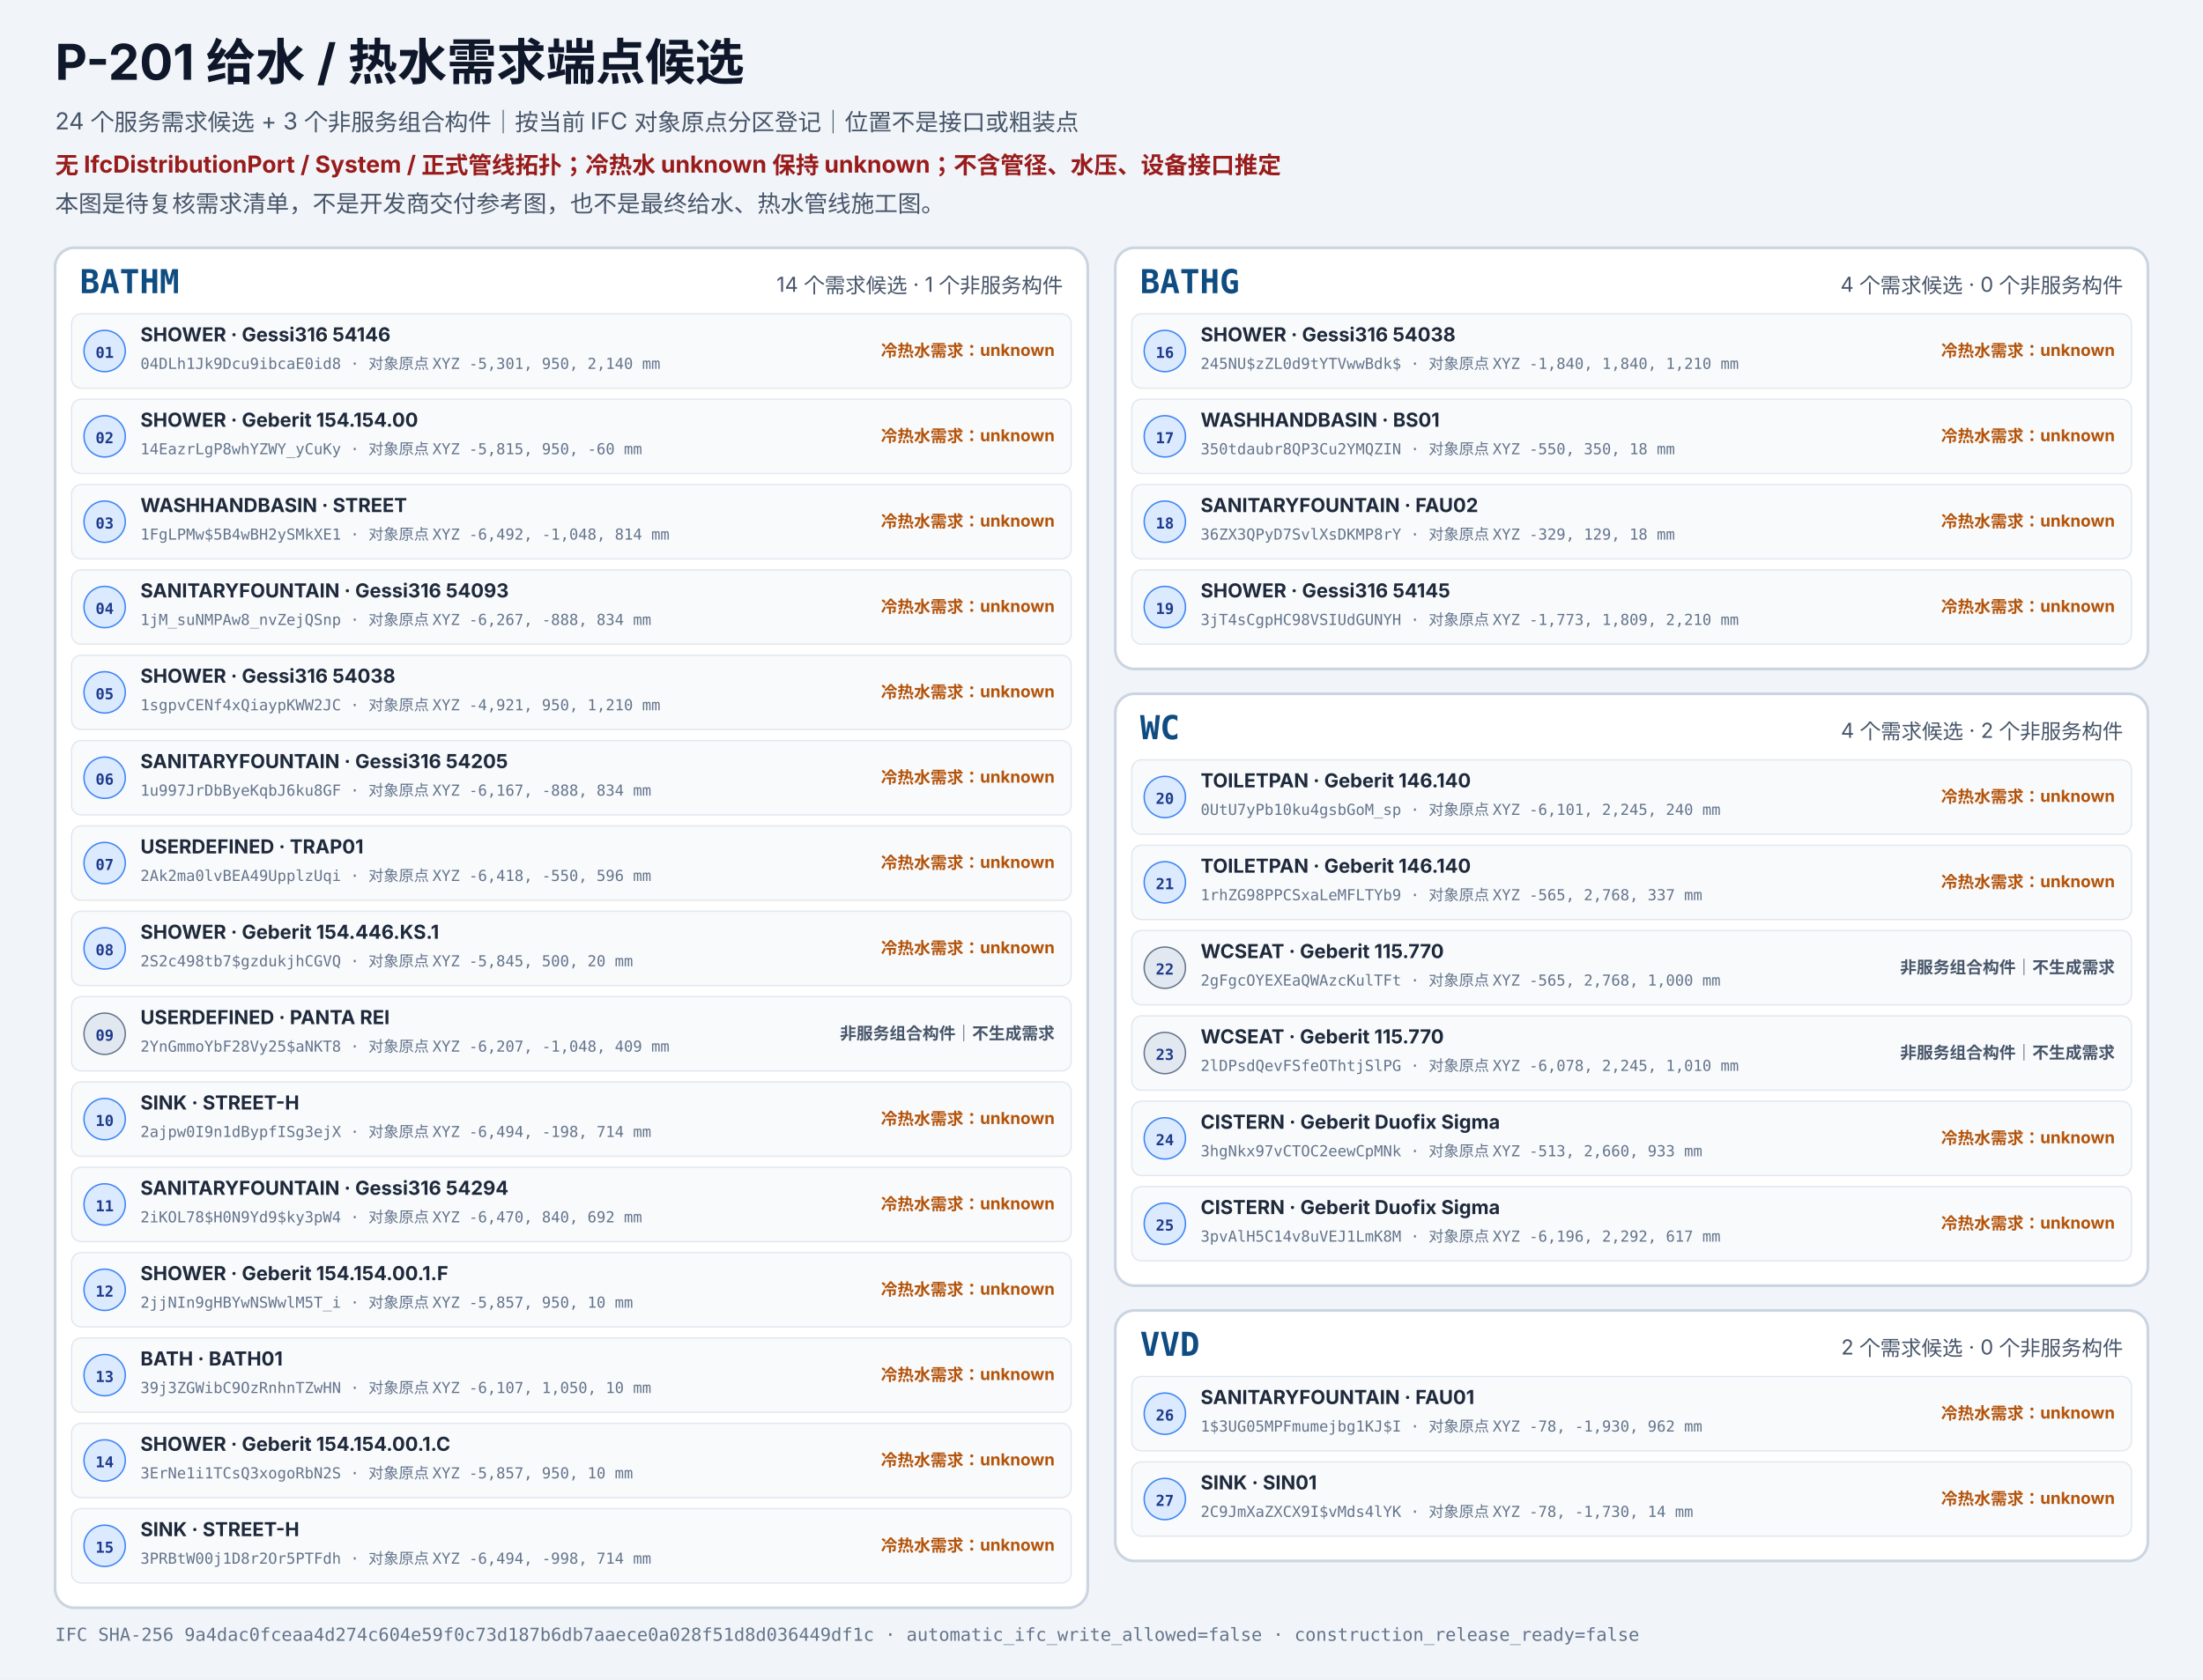
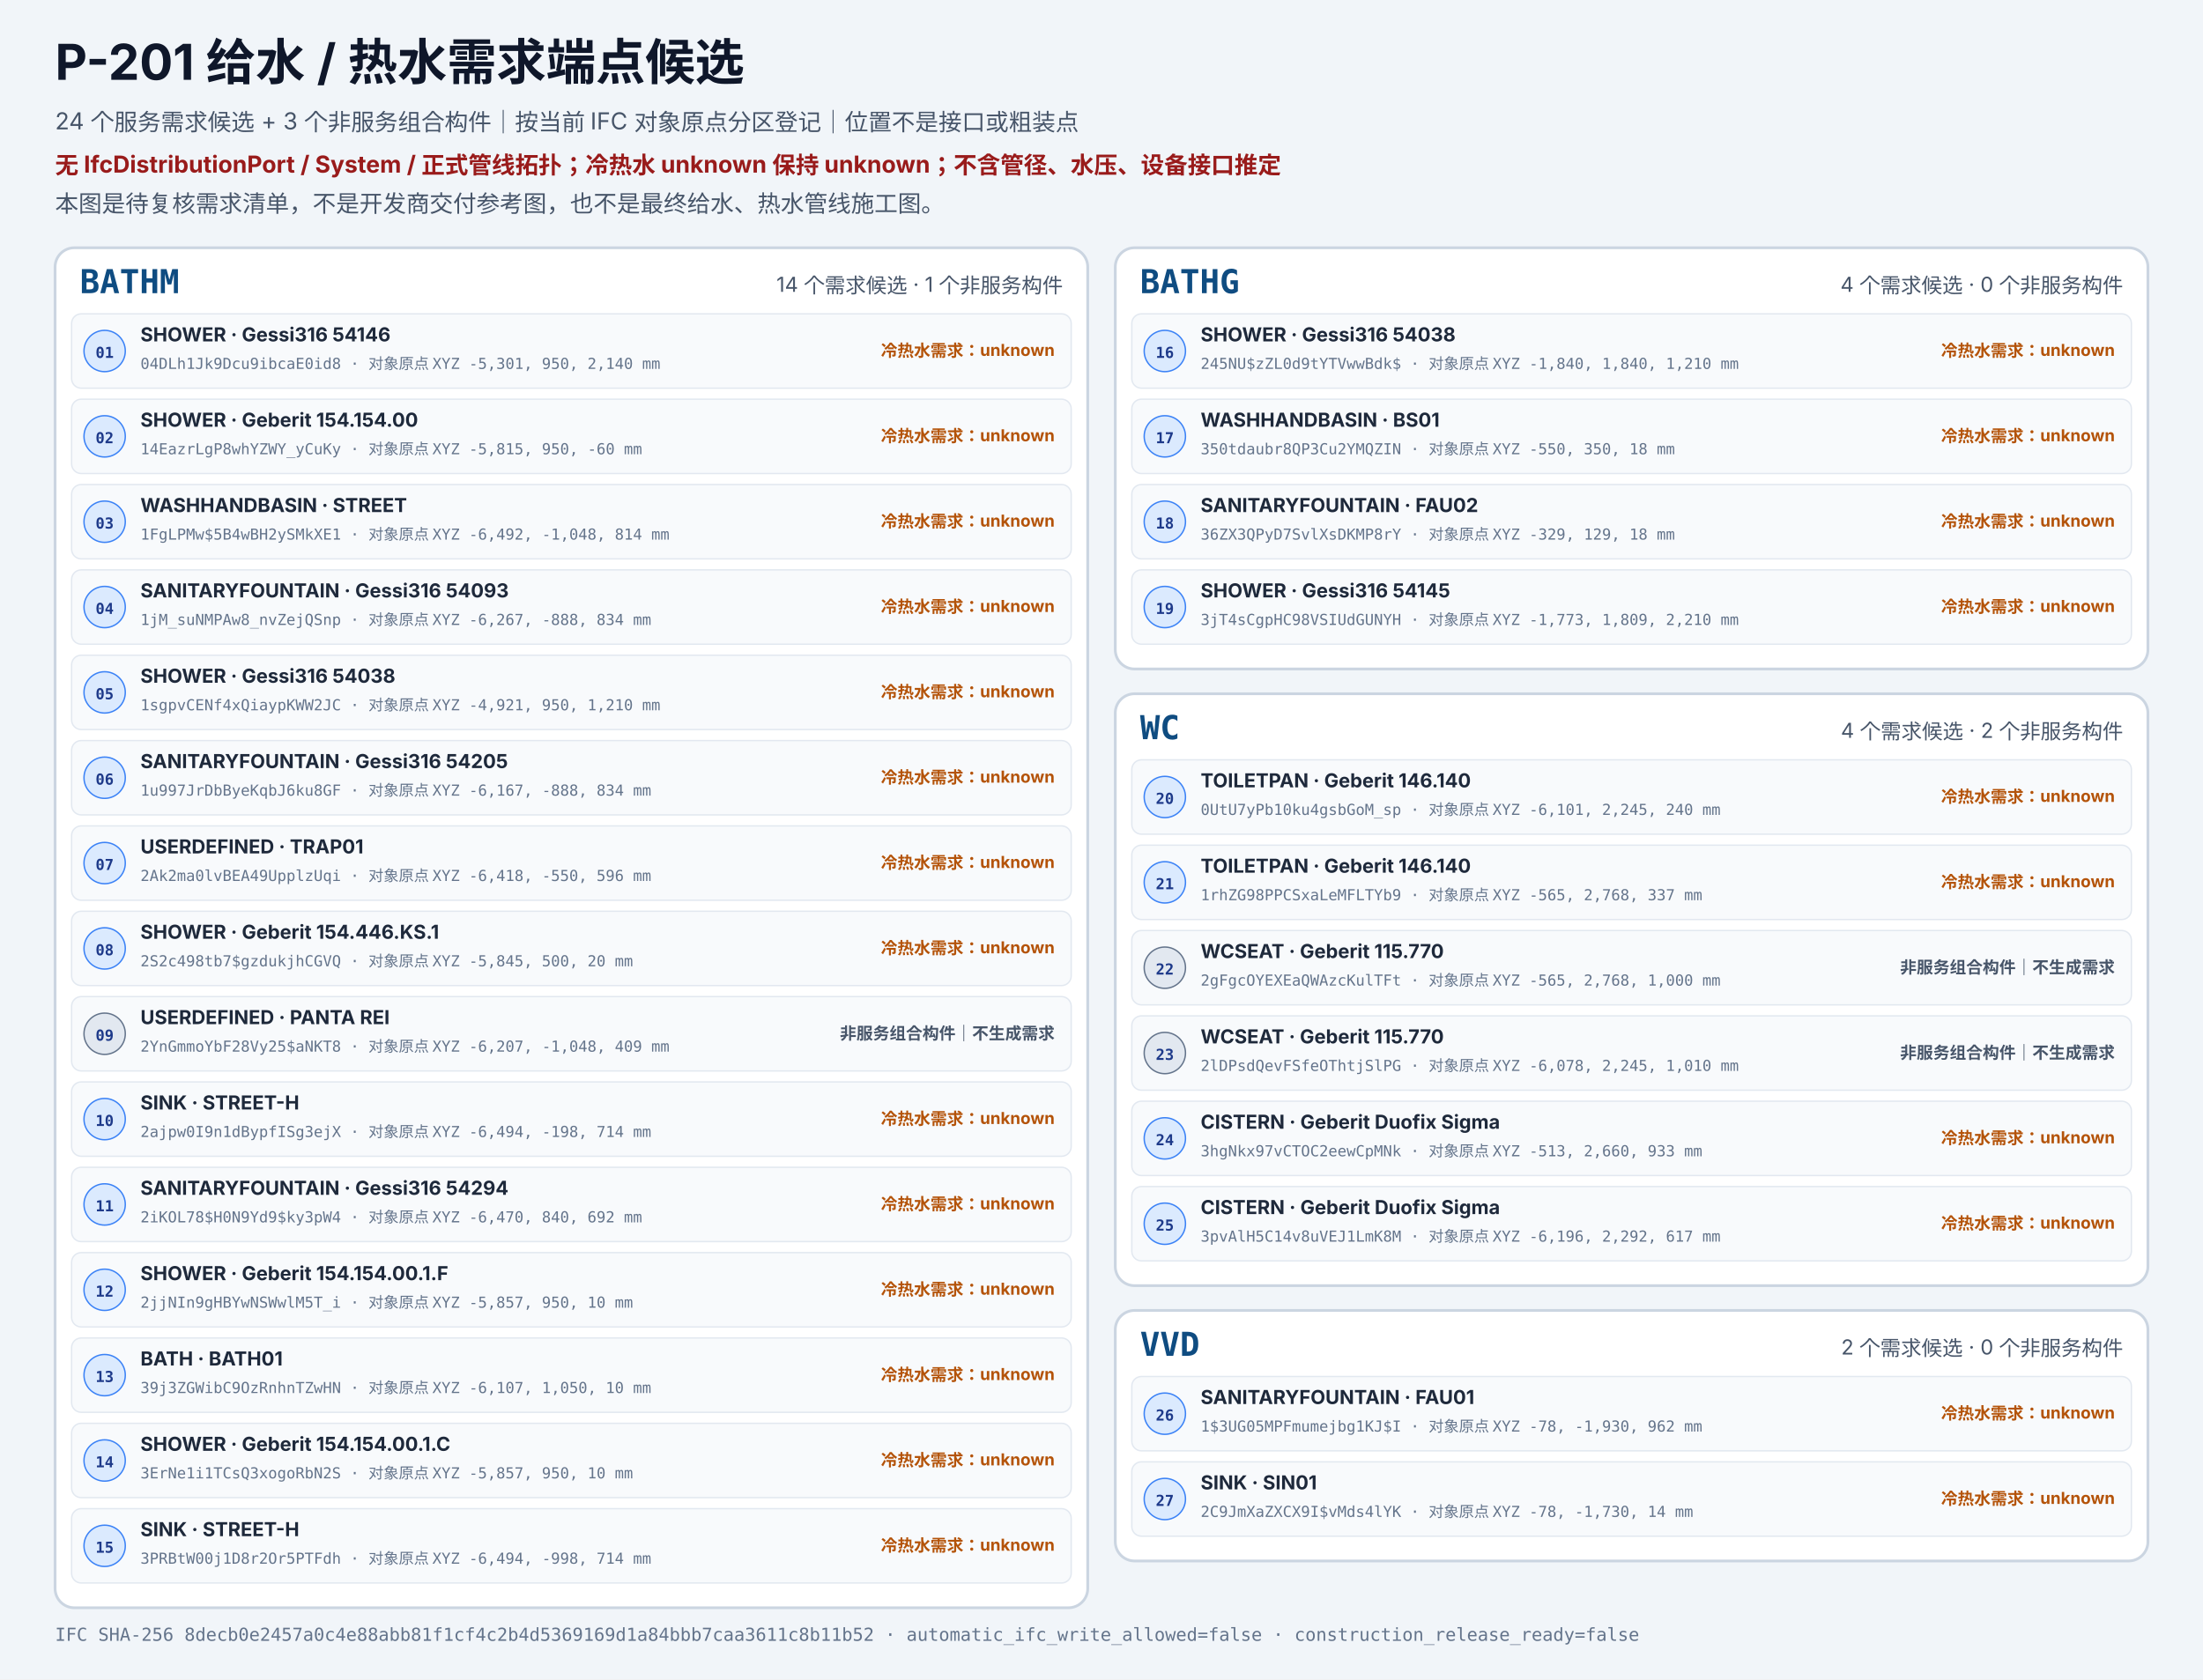
<svg xmlns="http://www.w3.org/2000/svg" width="1600" height="1220" viewBox="0 0 1600 1220">
  <style>
.bg{fill:#f1f5f9}.panel{fill:#fff;stroke:#cbd5e1;stroke-width:2}.endpoint{fill:#f8fafc;stroke:#e2e8f0}
.title{font:700 36px -apple-system,BlinkMacSystemFont,"PingFang SC",sans-serif;fill:#0f172a}
.meta{font:17px -apple-system,BlinkMacSystemFont,"PingFang SC",sans-serif;fill:#475569}
.warning{font:700 17px -apple-system,BlinkMacSystemFont,"PingFang SC",sans-serif;fill:#991b1b}
.room{font:700 24px ui-monospace,SFMono-Regular,monospace;fill:#0f4c81}.room-count{font:15px -apple-system,"PingFang SC",sans-serif;fill:#475569}
.service-badge{fill:#dbeafe;stroke:#3b82f6}.component-badge{fill:#e2e8f0;stroke:#64748b}
.badge-text{font:700 11px ui-monospace,monospace;fill:#1e3a8a;text-anchor:middle}
.endpoint-title{font:700 14px -apple-system,"PingFang SC",sans-serif;fill:#1e293b}
.endpoint-meta{font:11px ui-monospace,SFMono-Regular,monospace;fill:#64748b}
.unknown{font:700 12px -apple-system,"PingFang SC",sans-serif;fill:#b45309}.component{font:700 12px -apple-system,"PingFang SC",sans-serif;fill:#475569}
.footer{font:13px ui-monospace,SFMono-Regular,monospace;fill:#64748b}
</style>
  <rect class="bg" width="1600" height="1220" />
  <text class="title" x="40" y="58">P-201 给水 / 热水需求端点候选</text>
  <text class="meta" x="40" y="94">24 个服务需求候选 + 3 个非服务组合构件｜按当前 IFC 对象原点分区登记｜位置不是接口或粗装点</text>
  <text class="warning" x="40" y="126">无 IfcDistributionPort / System / 正式管线拓扑；冷热水 unknown 保持 unknown；不含管径、水压、设备接口推定</text>
  <text class="meta" x="40" y="154">本图是待复核需求清单，不是开发商交付参考图，也不是最终给水、热水管线施工图。</text>
  <rect class="panel" x="40" y="180" width="750" height="988" rx="14" />
  <text class="room" x="58" y="213">BATHM</text>
  <text class="room-count" x="772" y="212" text-anchor="end">14 个需求候选 · 1 个非服务构件</text>
  <g data-global-id="04DLh1Jk9Dcu9ibcaE0id8" data-service-demand="true">
    <rect class="endpoint" x="52" y="228" width="726" height="54" rx="7" />
    <circle class="service-badge" cx="76" cy="255" r="15" />
    <text class="badge-text" x="76" y="260">01</text>
    <text class="endpoint-title" x="102" y="248">SHOWER · Gessi316 54146</text>
    <text class="endpoint-meta" x="102" y="268">04DLh1Jk9Dcu9ibcaE0id8 · 对象原点 XYZ -5,301, 950, 2,140 mm</text>
    <text class="unknown" x="766" y="259" text-anchor="end">冷热水需求：unknown</text>
  </g>
  <g data-global-id="14EazrLgP8whYZWY_yCuKy" data-service-demand="true">
    <rect class="endpoint" x="52" y="290" width="726" height="54" rx="7" />
    <circle class="service-badge" cx="76" cy="317" r="15" />
    <text class="badge-text" x="76" y="322">02</text>
    <text class="endpoint-title" x="102" y="310">SHOWER · Geberit 154.154.00</text>
    <text class="endpoint-meta" x="102" y="330">14EazrLgP8whYZWY_yCuKy · 对象原点 XYZ -5,815, 950, -60 mm</text>
    <text class="unknown" x="766" y="321" text-anchor="end">冷热水需求：unknown</text>
  </g>
  <g data-global-id="1FgLPMw$5B4wBH2ySMkXE1" data-service-demand="true">
    <rect class="endpoint" x="52" y="352" width="726" height="54" rx="7" />
    <circle class="service-badge" cx="76" cy="379" r="15" />
    <text class="badge-text" x="76" y="384">03</text>
    <text class="endpoint-title" x="102" y="372">WASHHANDBASIN · STREET</text>
    <text class="endpoint-meta" x="102" y="392">1FgLPMw$5B4wBH2ySMkXE1 · 对象原点 XYZ -6,492, -1,048, 814 mm</text>
    <text class="unknown" x="766" y="383" text-anchor="end">冷热水需求：unknown</text>
  </g>
  <g data-global-id="1jM_suNMPAw8_nvZejQSnp" data-service-demand="true">
    <rect class="endpoint" x="52" y="414" width="726" height="54" rx="7" />
    <circle class="service-badge" cx="76" cy="441" r="15" />
    <text class="badge-text" x="76" y="446">04</text>
    <text class="endpoint-title" x="102" y="434">SANITARYFOUNTAIN · Gessi316 54093</text>
    <text class="endpoint-meta" x="102" y="454">1jM_suNMPAw8_nvZejQSnp · 对象原点 XYZ -6,267, -888, 834 mm</text>
    <text class="unknown" x="766" y="445" text-anchor="end">冷热水需求：unknown</text>
  </g>
  <g data-global-id="1sgpvCENf4xQiaypKWW2JC" data-service-demand="true">
    <rect class="endpoint" x="52" y="476" width="726" height="54" rx="7" />
    <circle class="service-badge" cx="76" cy="503" r="15" />
    <text class="badge-text" x="76" y="508">05</text>
    <text class="endpoint-title" x="102" y="496">SHOWER · Gessi316 54038</text>
    <text class="endpoint-meta" x="102" y="516">1sgpvCENf4xQiaypKWW2JC · 对象原点 XYZ -4,921, 950, 1,210 mm</text>
    <text class="unknown" x="766" y="507" text-anchor="end">冷热水需求：unknown</text>
  </g>
  <g data-global-id="1u997JrDbByeKqbJ6ku8GF" data-service-demand="true">
    <rect class="endpoint" x="52" y="538" width="726" height="54" rx="7" />
    <circle class="service-badge" cx="76" cy="565" r="15" />
    <text class="badge-text" x="76" y="570">06</text>
    <text class="endpoint-title" x="102" y="558">SANITARYFOUNTAIN · Gessi316 54205</text>
    <text class="endpoint-meta" x="102" y="578">1u997JrDbByeKqbJ6ku8GF · 对象原点 XYZ -6,167, -888, 834 mm</text>
    <text class="unknown" x="766" y="569" text-anchor="end">冷热水需求：unknown</text>
  </g>
  <g data-global-id="2Ak2ma0lvBEA49UpplzUqi" data-service-demand="true">
    <rect class="endpoint" x="52" y="600" width="726" height="54" rx="7" />
    <circle class="service-badge" cx="76" cy="627" r="15" />
    <text class="badge-text" x="76" y="632">07</text>
    <text class="endpoint-title" x="102" y="620">USERDEFINED · TRAP01</text>
    <text class="endpoint-meta" x="102" y="640">2Ak2ma0lvBEA49UpplzUqi · 对象原点 XYZ -6,418, -550, 596 mm</text>
    <text class="unknown" x="766" y="631" text-anchor="end">冷热水需求：unknown</text>
  </g>
  <g data-global-id="2S2c498tb7$gzdukjhCGVQ" data-service-demand="true">
    <rect class="endpoint" x="52" y="662" width="726" height="54" rx="7" />
    <circle class="service-badge" cx="76" cy="689" r="15" />
    <text class="badge-text" x="76" y="694">08</text>
    <text class="endpoint-title" x="102" y="682">SHOWER · Geberit 154.446.KS.1</text>
    <text class="endpoint-meta" x="102" y="702">2S2c498tb7$gzdukjhCGVQ · 对象原点 XYZ -5,845, 500, 20 mm</text>
    <text class="unknown" x="766" y="693" text-anchor="end">冷热水需求：unknown</text>
  </g>
  <g data-global-id="2YnGmmoYbF28Vy25$aNKT8" data-service-demand="false">
    <rect class="endpoint" x="52" y="724" width="726" height="54" rx="7" />
    <circle class="component-badge" cx="76" cy="751" r="15" />
    <text class="badge-text" x="76" y="756">09</text>
    <text class="endpoint-title" x="102" y="744">USERDEFINED · PANTA REI</text>
    <text class="endpoint-meta" x="102" y="764">2YnGmmoYbF28Vy25$aNKT8 · 对象原点 XYZ -6,207, -1,048, 409 mm</text>
    <text class="component" x="766" y="755" text-anchor="end">非服务组合构件｜不生成需求</text>
  </g>
  <g data-global-id="2ajpw0I9n1dBypfISg3ejX" data-service-demand="true">
    <rect class="endpoint" x="52" y="786" width="726" height="54" rx="7" />
    <circle class="service-badge" cx="76" cy="813" r="15" />
    <text class="badge-text" x="76" y="818">10</text>
    <text class="endpoint-title" x="102" y="806">SINK · STREET-H</text>
    <text class="endpoint-meta" x="102" y="826">2ajpw0I9n1dBypfISg3ejX · 对象原点 XYZ -6,494, -198, 714 mm</text>
    <text class="unknown" x="766" y="817" text-anchor="end">冷热水需求：unknown</text>
  </g>
  <g data-global-id="2iKOL78$H0N9Yd9$ky3pW4" data-service-demand="true">
    <rect class="endpoint" x="52" y="848" width="726" height="54" rx="7" />
    <circle class="service-badge" cx="76" cy="875" r="15" />
    <text class="badge-text" x="76" y="880">11</text>
    <text class="endpoint-title" x="102" y="868">SANITARYFOUNTAIN · Gessi316 54294</text>
    <text class="endpoint-meta" x="102" y="888">2iKOL78$H0N9Yd9$ky3pW4 · 对象原点 XYZ -6,470, 840, 692 mm</text>
    <text class="unknown" x="766" y="879" text-anchor="end">冷热水需求：unknown</text>
  </g>
  <g data-global-id="2jjNIn9gHBYwNSWwlM5T_i" data-service-demand="true">
    <rect class="endpoint" x="52" y="910" width="726" height="54" rx="7" />
    <circle class="service-badge" cx="76" cy="937" r="15" />
    <text class="badge-text" x="76" y="942">12</text>
    <text class="endpoint-title" x="102" y="930">SHOWER · Geberit 154.154.00.1.F</text>
    <text class="endpoint-meta" x="102" y="950">2jjNIn9gHBYwNSWwlM5T_i · 对象原点 XYZ -5,857, 950, 10 mm</text>
    <text class="unknown" x="766" y="941" text-anchor="end">冷热水需求：unknown</text>
  </g>
  <g data-global-id="39j3ZGWibC9OzRnhnTZwHN" data-service-demand="true">
    <rect class="endpoint" x="52" y="972" width="726" height="54" rx="7" />
    <circle class="service-badge" cx="76" cy="999" r="15" />
    <text class="badge-text" x="76" y="1004">13</text>
    <text class="endpoint-title" x="102" y="992">BATH · BATH01</text>
    <text class="endpoint-meta" x="102" y="1012">39j3ZGWibC9OzRnhnTZwHN · 对象原点 XYZ -6,107, 1,050, 10 mm</text>
    <text class="unknown" x="766" y="1003" text-anchor="end">冷热水需求：unknown</text>
  </g>
  <g data-global-id="3ErNe1i1TCsQ3xogoRbN2S" data-service-demand="true">
    <rect class="endpoint" x="52" y="1034" width="726" height="54" rx="7" />
    <circle class="service-badge" cx="76" cy="1061" r="15" />
    <text class="badge-text" x="76" y="1066">14</text>
    <text class="endpoint-title" x="102" y="1054">SHOWER · Geberit 154.154.00.1.C</text>
    <text class="endpoint-meta" x="102" y="1074">3ErNe1i1TCsQ3xogoRbN2S · 对象原点 XYZ -5,857, 950, 10 mm</text>
    <text class="unknown" x="766" y="1065" text-anchor="end">冷热水需求：unknown</text>
  </g>
  <g data-global-id="3PRBtW00j1D8r2Or5PTFdh" data-service-demand="true">
    <rect class="endpoint" x="52" y="1096" width="726" height="54" rx="7" />
    <circle class="service-badge" cx="76" cy="1123" r="15" />
    <text class="badge-text" x="76" y="1128">15</text>
    <text class="endpoint-title" x="102" y="1116">SINK · STREET-H</text>
    <text class="endpoint-meta" x="102" y="1136">3PRBtW00j1D8r2Or5PTFdh · 对象原点 XYZ -6,494, -998, 714 mm</text>
    <text class="unknown" x="766" y="1127" text-anchor="end">冷热水需求：unknown</text>
  </g>
  <rect class="panel" x="810" y="180" width="750" height="306" rx="14" />
  <text class="room" x="828" y="213">BATHG</text>
  <text class="room-count" x="1542" y="212" text-anchor="end">4 个需求候选 · 0 个非服务构件</text>
  <g data-global-id="245NU$zZL0d9tYTVwwBdk$" data-service-demand="true">
    <rect class="endpoint" x="822" y="228" width="726" height="54" rx="7" />
    <circle class="service-badge" cx="846" cy="255" r="15" />
    <text class="badge-text" x="846" y="260">16</text>
    <text class="endpoint-title" x="872" y="248">SHOWER · Gessi316 54038</text>
    <text class="endpoint-meta" x="872" y="268">245NU$zZL0d9tYTVwwBdk$ · 对象原点 XYZ -1,840, 1,840, 1,210 mm</text>
    <text class="unknown" x="1536" y="259" text-anchor="end">冷热水需求：unknown</text>
  </g>
  <g data-global-id="350tdaubr8QP3Cu2YMQZIN" data-service-demand="true">
    <rect class="endpoint" x="822" y="290" width="726" height="54" rx="7" />
    <circle class="service-badge" cx="846" cy="317" r="15" />
    <text class="badge-text" x="846" y="322">17</text>
    <text class="endpoint-title" x="872" y="310">WASHHANDBASIN · BS01</text>
    <text class="endpoint-meta" x="872" y="330">350tdaubr8QP3Cu2YMQZIN · 对象原点 XYZ -550, 350, 18 mm</text>
    <text class="unknown" x="1536" y="321" text-anchor="end">冷热水需求：unknown</text>
  </g>
  <g data-global-id="36ZX3QPyD7SvlXsDKMP8rY" data-service-demand="true">
    <rect class="endpoint" x="822" y="352" width="726" height="54" rx="7" />
    <circle class="service-badge" cx="846" cy="379" r="15" />
    <text class="badge-text" x="846" y="384">18</text>
    <text class="endpoint-title" x="872" y="372">SANITARYFOUNTAIN · FAU02</text>
    <text class="endpoint-meta" x="872" y="392">36ZX3QPyD7SvlXsDKMP8rY · 对象原点 XYZ -329, 129, 18 mm</text>
    <text class="unknown" x="1536" y="383" text-anchor="end">冷热水需求：unknown</text>
  </g>
  <g data-global-id="3jT4sCgpHC98VSIUdGUNYH" data-service-demand="true">
    <rect class="endpoint" x="822" y="414" width="726" height="54" rx="7" />
    <circle class="service-badge" cx="846" cy="441" r="15" />
    <text class="badge-text" x="846" y="446">19</text>
    <text class="endpoint-title" x="872" y="434">SHOWER · Gessi316 54145</text>
    <text class="endpoint-meta" x="872" y="454">3jT4sCgpHC98VSIUdGUNYH · 对象原点 XYZ -1,773, 1,809, 2,210 mm</text>
    <text class="unknown" x="1536" y="445" text-anchor="end">冷热水需求：unknown</text>
  </g>
  <rect class="panel" x="810" y="504" width="750" height="430" rx="14" />
  <text class="room" x="828" y="537">WC</text>
  <text class="room-count" x="1542" y="536" text-anchor="end">4 个需求候选 · 2 个非服务构件</text>
  <g data-global-id="0UtU7yPb10ku4gsbGoM_sp" data-service-demand="true">
    <rect class="endpoint" x="822" y="552" width="726" height="54" rx="7" />
    <circle class="service-badge" cx="846" cy="579" r="15" />
    <text class="badge-text" x="846" y="584">20</text>
    <text class="endpoint-title" x="872" y="572">TOILETPAN · Geberit 146.140</text>
    <text class="endpoint-meta" x="872" y="592">0UtU7yPb10ku4gsbGoM_sp · 对象原点 XYZ -6,101, 2,245, 240 mm</text>
    <text class="unknown" x="1536" y="583" text-anchor="end">冷热水需求：unknown</text>
  </g>
  <g data-global-id="1rhZG98PPCSxaLeMFLTYb9" data-service-demand="true">
    <rect class="endpoint" x="822" y="614" width="726" height="54" rx="7" />
    <circle class="service-badge" cx="846" cy="641" r="15" />
    <text class="badge-text" x="846" y="646">21</text>
    <text class="endpoint-title" x="872" y="634">TOILETPAN · Geberit 146.140</text>
    <text class="endpoint-meta" x="872" y="654">1rhZG98PPCSxaLeMFLTYb9 · 对象原点 XYZ -565, 2,768, 337 mm</text>
    <text class="unknown" x="1536" y="645" text-anchor="end">冷热水需求：unknown</text>
  </g>
  <g data-global-id="2gFgcOYEXEaQWAzcKulTFt" data-service-demand="false">
    <rect class="endpoint" x="822" y="676" width="726" height="54" rx="7" />
    <circle class="component-badge" cx="846" cy="703" r="15" />
    <text class="badge-text" x="846" y="708">22</text>
    <text class="endpoint-title" x="872" y="696">WCSEAT · Geberit 115.770</text>
    <text class="endpoint-meta" x="872" y="716">2gFgcOYEXEaQWAzcKulTFt · 对象原点 XYZ -565, 2,768, 1,000 mm</text>
    <text class="component" x="1536" y="707" text-anchor="end">非服务组合构件｜不生成需求</text>
  </g>
  <g data-global-id="2lDPsdQevFSfeOThtjSlPG" data-service-demand="false">
    <rect class="endpoint" x="822" y="738" width="726" height="54" rx="7" />
    <circle class="component-badge" cx="846" cy="765" r="15" />
    <text class="badge-text" x="846" y="770">23</text>
    <text class="endpoint-title" x="872" y="758">WCSEAT · Geberit 115.770</text>
    <text class="endpoint-meta" x="872" y="778">2lDPsdQevFSfeOThtjSlPG · 对象原点 XYZ -6,078, 2,245, 1,010 mm</text>
    <text class="component" x="1536" y="769" text-anchor="end">非服务组合构件｜不生成需求</text>
  </g>
  <g data-global-id="3hgNkx97vCTOC2eewCpMNk" data-service-demand="true">
    <rect class="endpoint" x="822" y="800" width="726" height="54" rx="7" />
    <circle class="service-badge" cx="846" cy="827" r="15" />
    <text class="badge-text" x="846" y="832">24</text>
    <text class="endpoint-title" x="872" y="820">CISTERN · Geberit Duofix Sigma</text>
    <text class="endpoint-meta" x="872" y="840">3hgNkx97vCTOC2eewCpMNk · 对象原点 XYZ -513, 2,660, 933 mm</text>
    <text class="unknown" x="1536" y="831" text-anchor="end">冷热水需求：unknown</text>
  </g>
  <g data-global-id="3pvAlH5C14v8uVEJ1LmK8M" data-service-demand="true">
    <rect class="endpoint" x="822" y="862" width="726" height="54" rx="7" />
    <circle class="service-badge" cx="846" cy="889" r="15" />
    <text class="badge-text" x="846" y="894">25</text>
    <text class="endpoint-title" x="872" y="882">CISTERN · Geberit Duofix Sigma</text>
    <text class="endpoint-meta" x="872" y="902">3pvAlH5C14v8uVEJ1LmK8M · 对象原点 XYZ -6,196, 2,292, 617 mm</text>
    <text class="unknown" x="1536" y="893" text-anchor="end">冷热水需求：unknown</text>
  </g>
  <rect class="panel" x="810" y="952" width="750" height="182" rx="14" />
  <text class="room" x="828" y="985">VVD</text>
  <text class="room-count" x="1542" y="984" text-anchor="end">2 个需求候选 · 0 个非服务构件</text>
  <g data-global-id="1$3UG05MPFmumejbg1KJ$I" data-service-demand="true">
    <rect class="endpoint" x="822" y="1000" width="726" height="54" rx="7" />
    <circle class="service-badge" cx="846" cy="1027" r="15" />
    <text class="badge-text" x="846" y="1032">26</text>
    <text class="endpoint-title" x="872" y="1020">SANITARYFOUNTAIN · FAU01</text>
    <text class="endpoint-meta" x="872" y="1040">1$3UG05MPFmumejbg1KJ$I · 对象原点 XYZ -78, -1,930, 962 mm</text>
    <text class="unknown" x="1536" y="1031" text-anchor="end">冷热水需求：unknown</text>
  </g>
  <g data-global-id="2C9JmXaZXCX9I$vMds4lYK" data-service-demand="true">
    <rect class="endpoint" x="822" y="1062" width="726" height="54" rx="7" />
    <circle class="service-badge" cx="846" cy="1089" r="15" />
    <text class="badge-text" x="846" y="1094">27</text>
    <text class="endpoint-title" x="872" y="1082">SINK · SIN01</text>
    <text class="endpoint-meta" x="872" y="1102">2C9JmXaZXCX9I$vMds4lYK · 对象原点 XYZ -78, -1,730, 14 mm</text>
    <text class="unknown" x="1536" y="1093" text-anchor="end">冷热水需求：unknown</text>
  </g>
-   <text class="footer" x="40" y="1192">IFC SHA-256 9a4dac0fceaa4d274c604e59f0c73d187b6db7aaece0a028f51d8d036449df1c · automatic_ifc_write_allowed=false · construction_release_ready=false</text>
+   <text class="footer" x="40" y="1192">IFC SHA-256 8decb0e2457a0c4e88abb81f1cf4c2b4d5369169d1a84bbb7caa3611c8b11b52 · automatic_ifc_write_allowed=false · construction_release_ready=false</text>
</svg>
